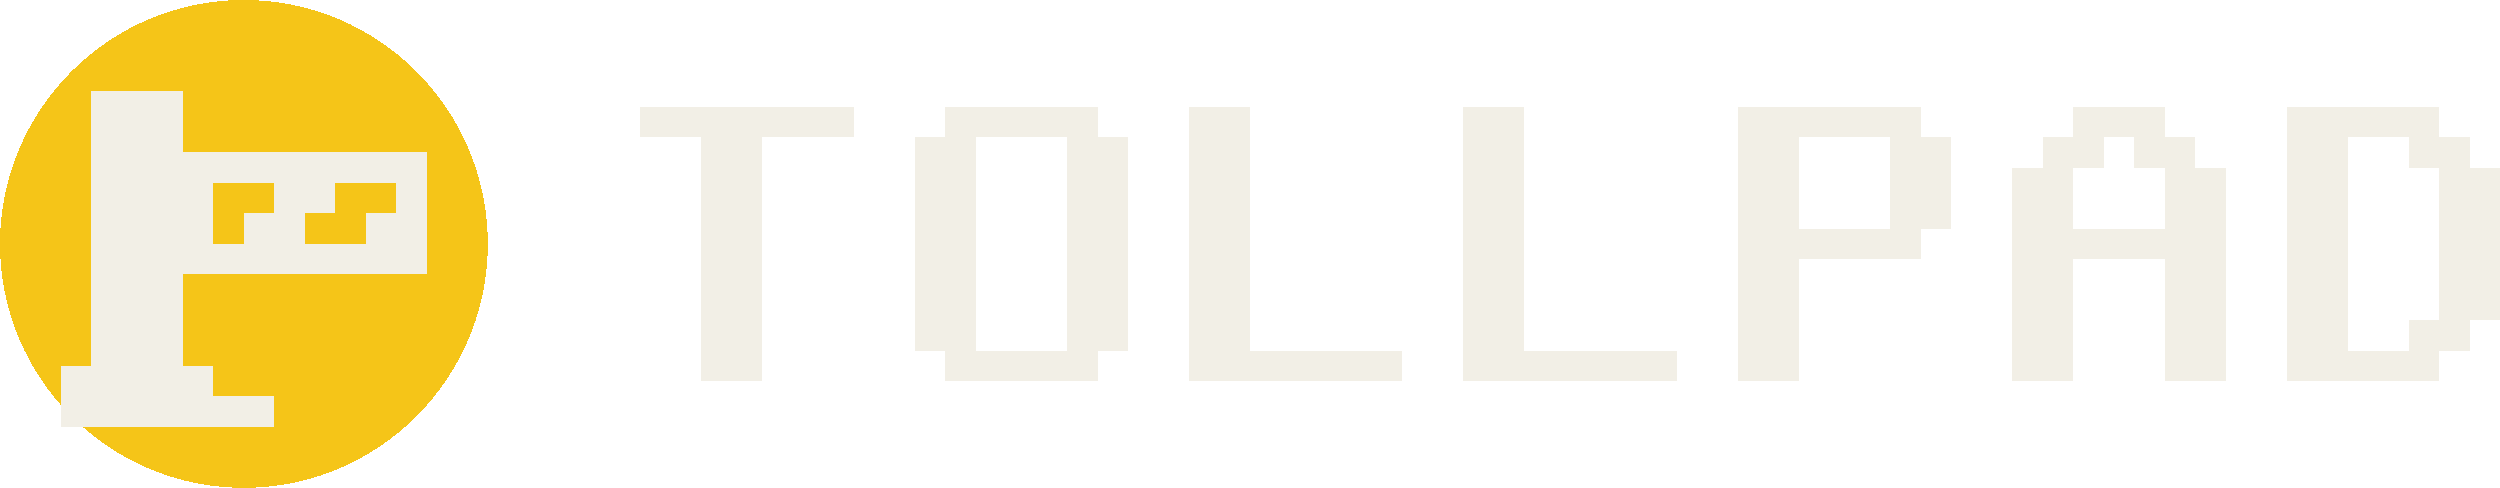
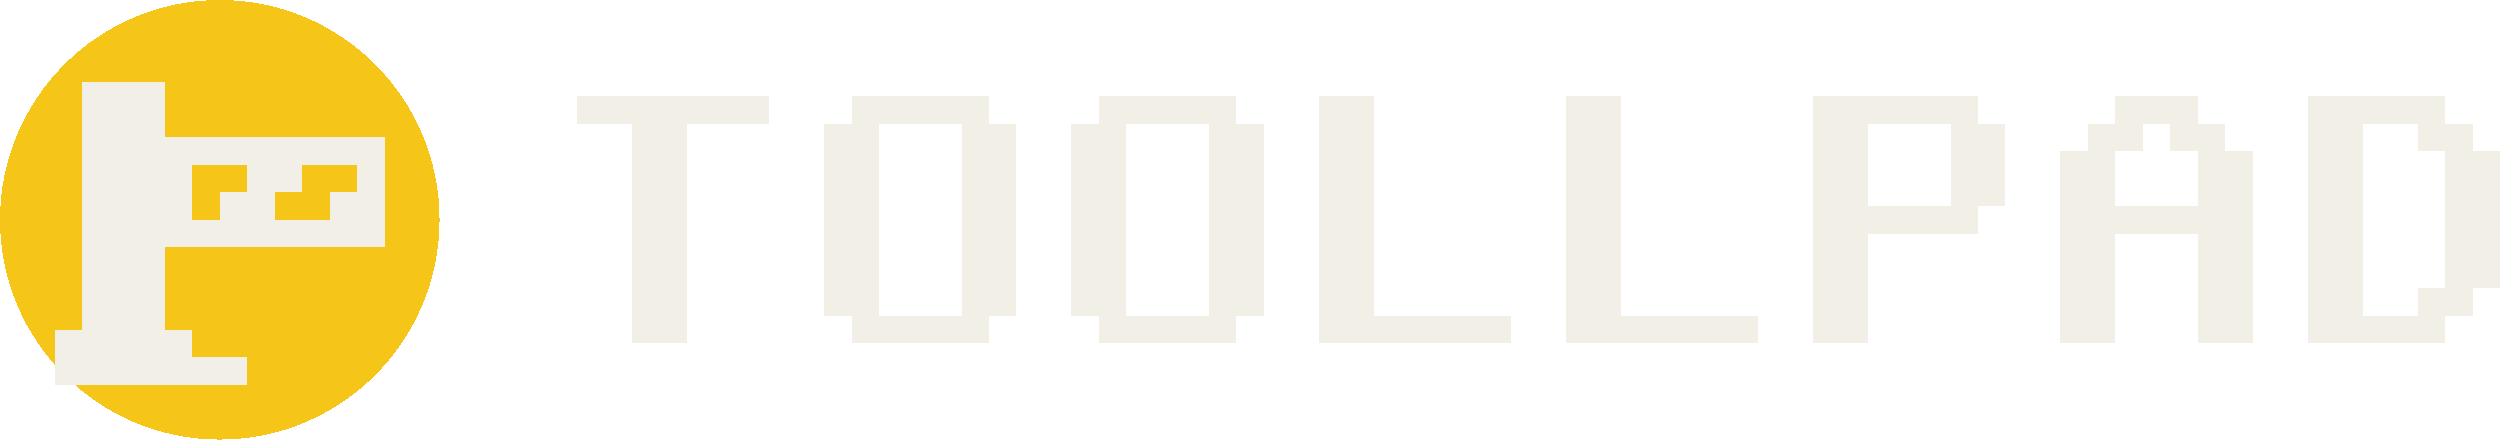
- <svg xmlns="http://www.w3.org/2000/svg" viewBox="0 0 82 16" width="984" height="192" shape-rendering="crispEdges">
+ <svg xmlns="http://www.w3.org/2000/svg" viewBox="0 0 91 16" width="1092" height="192" shape-rendering="crispEdges">
  <circle cx="8" cy="8" r="8" fill="#f5c518" />
  <rect x="3" y="3" width="3" height="1" fill="#f2efe6" />
  <rect x="3" y="4" width="3" height="1" fill="#f2efe6" />
  <rect x="3" y="5" width="11" height="1" fill="#f2efe6" />
  <rect x="3" y="6" width="11" height="1" fill="#f2efe6" />
  <rect x="3" y="7" width="11" height="1" fill="#f2efe6" />
  <rect x="3" y="8" width="11" height="1" fill="#f2efe6" />
  <rect x="3" y="9" width="3" height="1" fill="#f2efe6" />
  <rect x="3" y="10" width="3" height="1" fill="#f2efe6" />
  <rect x="3" y="11" width="3" height="1" fill="#f2efe6" />
  <rect x="2" y="12" width="5" height="1" fill="#f2efe6" />
  <rect x="2" y="13" width="7" height="1" fill="#f2efe6" />
  <rect x="7" y="6" width="2" height="1" fill="#f5c518" />
  <rect x="11" y="6" width="2" height="1" fill="#f5c518" />
  <rect x="7" y="7" width="1" height="1" fill="#f5c518" />
  <rect x="10" y="7" width="2" height="1" fill="#f5c518" />
  <g transform="translate(21, 3.5)">
    <rect x="0" y="0" width="7" height="1" fill="#f2efe6" />
    <rect x="2" y="1" width="2" height="1" fill="#f2efe6" />
    <rect x="2" y="2" width="2" height="1" fill="#f2efe6" />
    <rect x="2" y="3" width="2" height="1" fill="#f2efe6" />
    <rect x="2" y="4" width="2" height="1" fill="#f2efe6" />
    <rect x="2" y="5" width="2" height="1" fill="#f2efe6" />
    <rect x="2" y="6" width="2" height="1" fill="#f2efe6" />
    <rect x="2" y="7" width="2" height="1" fill="#f2efe6" />
    <rect x="2" y="8" width="2" height="1" fill="#f2efe6" />
    <rect x="10" y="0" width="5" height="1" fill="#f2efe6" />
    <rect x="9" y="1" width="2" height="1" fill="#f2efe6" />
    <rect x="14" y="1" width="2" height="1" fill="#f2efe6" />
    <rect x="9" y="2" width="2" height="1" fill="#f2efe6" />
    <rect x="14" y="2" width="2" height="1" fill="#f2efe6" />
    <rect x="9" y="3" width="2" height="1" fill="#f2efe6" />
    <rect x="14" y="3" width="2" height="1" fill="#f2efe6" />
    <rect x="9" y="4" width="2" height="1" fill="#f2efe6" />
    <rect x="14" y="4" width="2" height="1" fill="#f2efe6" />
    <rect x="9" y="5" width="2" height="1" fill="#f2efe6" />
    <rect x="14" y="5" width="2" height="1" fill="#f2efe6" />
    <rect x="9" y="6" width="2" height="1" fill="#f2efe6" />
    <rect x="14" y="6" width="2" height="1" fill="#f2efe6" />
    <rect x="9" y="7" width="2" height="1" fill="#f2efe6" />
    <rect x="14" y="7" width="2" height="1" fill="#f2efe6" />
    <rect x="10" y="8" width="5" height="1" fill="#f2efe6" />
-     <rect x="18" y="0" width="2" height="1" fill="#f2efe6" />
+     <rect x="19" y="0" width="5" height="1" fill="#f2efe6" />
    <rect x="18" y="1" width="2" height="1" fill="#f2efe6" />
+     <rect x="23" y="1" width="2" height="1" fill="#f2efe6" />
    <rect x="18" y="2" width="2" height="1" fill="#f2efe6" />
+     <rect x="23" y="2" width="2" height="1" fill="#f2efe6" />
    <rect x="18" y="3" width="2" height="1" fill="#f2efe6" />
+     <rect x="23" y="3" width="2" height="1" fill="#f2efe6" />
    <rect x="18" y="4" width="2" height="1" fill="#f2efe6" />
+     <rect x="23" y="4" width="2" height="1" fill="#f2efe6" />
    <rect x="18" y="5" width="2" height="1" fill="#f2efe6" />
+     <rect x="23" y="5" width="2" height="1" fill="#f2efe6" />
    <rect x="18" y="6" width="2" height="1" fill="#f2efe6" />
+     <rect x="23" y="6" width="2" height="1" fill="#f2efe6" />
    <rect x="18" y="7" width="2" height="1" fill="#f2efe6" />
-     <rect x="18" y="8" width="7" height="1" fill="#f2efe6" />
+     <rect x="23" y="7" width="2" height="1" fill="#f2efe6" />
+     <rect x="19" y="8" width="5" height="1" fill="#f2efe6" />
    <rect x="27" y="0" width="2" height="1" fill="#f2efe6" />
    <rect x="27" y="1" width="2" height="1" fill="#f2efe6" />
    <rect x="27" y="2" width="2" height="1" fill="#f2efe6" />
    <rect x="27" y="3" width="2" height="1" fill="#f2efe6" />
    <rect x="27" y="4" width="2" height="1" fill="#f2efe6" />
    <rect x="27" y="5" width="2" height="1" fill="#f2efe6" />
    <rect x="27" y="6" width="2" height="1" fill="#f2efe6" />
    <rect x="27" y="7" width="2" height="1" fill="#f2efe6" />
    <rect x="27" y="8" width="7" height="1" fill="#f2efe6" />
-     <rect x="36" y="0" width="6" height="1" fill="#f2efe6" />
+     <rect x="36" y="0" width="2" height="1" fill="#f2efe6" />
    <rect x="36" y="1" width="2" height="1" fill="#f2efe6" />
-     <rect x="41" y="1" width="2" height="1" fill="#f2efe6" />
    <rect x="36" y="2" width="2" height="1" fill="#f2efe6" />
-     <rect x="41" y="2" width="2" height="1" fill="#f2efe6" />
    <rect x="36" y="3" width="2" height="1" fill="#f2efe6" />
-     <rect x="41" y="3" width="2" height="1" fill="#f2efe6" />
-     <rect x="36" y="4" width="6" height="1" fill="#f2efe6" />
+     <rect x="36" y="4" width="2" height="1" fill="#f2efe6" />
    <rect x="36" y="5" width="2" height="1" fill="#f2efe6" />
    <rect x="36" y="6" width="2" height="1" fill="#f2efe6" />
    <rect x="36" y="7" width="2" height="1" fill="#f2efe6" />
-     <rect x="36" y="8" width="2" height="1" fill="#f2efe6" />
-     <rect x="47" y="0" width="3" height="1" fill="#f2efe6" />
-     <rect x="46" y="1" width="2" height="1" fill="#f2efe6" />
-     <rect x="49" y="1" width="2" height="1" fill="#f2efe6" />
+     <rect x="36" y="8" width="7" height="1" fill="#f2efe6" />
+     <rect x="45" y="0" width="6" height="1" fill="#f2efe6" />
+     <rect x="45" y="1" width="2" height="1" fill="#f2efe6" />
+     <rect x="50" y="1" width="2" height="1" fill="#f2efe6" />
    <rect x="45" y="2" width="2" height="1" fill="#f2efe6" />
    <rect x="50" y="2" width="2" height="1" fill="#f2efe6" />
    <rect x="45" y="3" width="2" height="1" fill="#f2efe6" />
    <rect x="50" y="3" width="2" height="1" fill="#f2efe6" />
-     <rect x="45" y="4" width="7" height="1" fill="#f2efe6" />
+     <rect x="45" y="4" width="6" height="1" fill="#f2efe6" />
    <rect x="45" y="5" width="2" height="1" fill="#f2efe6" />
-     <rect x="50" y="5" width="2" height="1" fill="#f2efe6" />
    <rect x="45" y="6" width="2" height="1" fill="#f2efe6" />
-     <rect x="50" y="6" width="2" height="1" fill="#f2efe6" />
    <rect x="45" y="7" width="2" height="1" fill="#f2efe6" />
-     <rect x="50" y="7" width="2" height="1" fill="#f2efe6" />
    <rect x="45" y="8" width="2" height="1" fill="#f2efe6" />
-     <rect x="50" y="8" width="2" height="1" fill="#f2efe6" />
-     <rect x="54" y="0" width="5" height="1" fill="#f2efe6" />
-     <rect x="54" y="1" width="2" height="1" fill="#f2efe6" />
+     <rect x="56" y="0" width="3" height="1" fill="#f2efe6" />
+     <rect x="55" y="1" width="2" height="1" fill="#f2efe6" />
    <rect x="58" y="1" width="2" height="1" fill="#f2efe6" />
    <rect x="54" y="2" width="2" height="1" fill="#f2efe6" />
    <rect x="59" y="2" width="2" height="1" fill="#f2efe6" />
    <rect x="54" y="3" width="2" height="1" fill="#f2efe6" />
    <rect x="59" y="3" width="2" height="1" fill="#f2efe6" />
-     <rect x="54" y="4" width="2" height="1" fill="#f2efe6" />
-     <rect x="59" y="4" width="2" height="1" fill="#f2efe6" />
+     <rect x="54" y="4" width="7" height="1" fill="#f2efe6" />
    <rect x="54" y="5" width="2" height="1" fill="#f2efe6" />
    <rect x="59" y="5" width="2" height="1" fill="#f2efe6" />
    <rect x="54" y="6" width="2" height="1" fill="#f2efe6" />
    <rect x="59" y="6" width="2" height="1" fill="#f2efe6" />
    <rect x="54" y="7" width="2" height="1" fill="#f2efe6" />
-     <rect x="58" y="7" width="2" height="1" fill="#f2efe6" />
-     <rect x="54" y="8" width="5" height="1" fill="#f2efe6" />
+     <rect x="59" y="7" width="2" height="1" fill="#f2efe6" />
+     <rect x="54" y="8" width="2" height="1" fill="#f2efe6" />
+     <rect x="59" y="8" width="2" height="1" fill="#f2efe6" />
+     <rect x="63" y="0" width="5" height="1" fill="#f2efe6" />
+     <rect x="63" y="1" width="2" height="1" fill="#f2efe6" />
+     <rect x="67" y="1" width="2" height="1" fill="#f2efe6" />
+     <rect x="63" y="2" width="2" height="1" fill="#f2efe6" />
+     <rect x="68" y="2" width="2" height="1" fill="#f2efe6" />
+     <rect x="63" y="3" width="2" height="1" fill="#f2efe6" />
+     <rect x="68" y="3" width="2" height="1" fill="#f2efe6" />
+     <rect x="63" y="4" width="2" height="1" fill="#f2efe6" />
+     <rect x="68" y="4" width="2" height="1" fill="#f2efe6" />
+     <rect x="63" y="5" width="2" height="1" fill="#f2efe6" />
+     <rect x="68" y="5" width="2" height="1" fill="#f2efe6" />
+     <rect x="63" y="6" width="2" height="1" fill="#f2efe6" />
+     <rect x="68" y="6" width="2" height="1" fill="#f2efe6" />
+     <rect x="63" y="7" width="2" height="1" fill="#f2efe6" />
+     <rect x="67" y="7" width="2" height="1" fill="#f2efe6" />
+     <rect x="63" y="8" width="5" height="1" fill="#f2efe6" />
  </g>
</svg>
